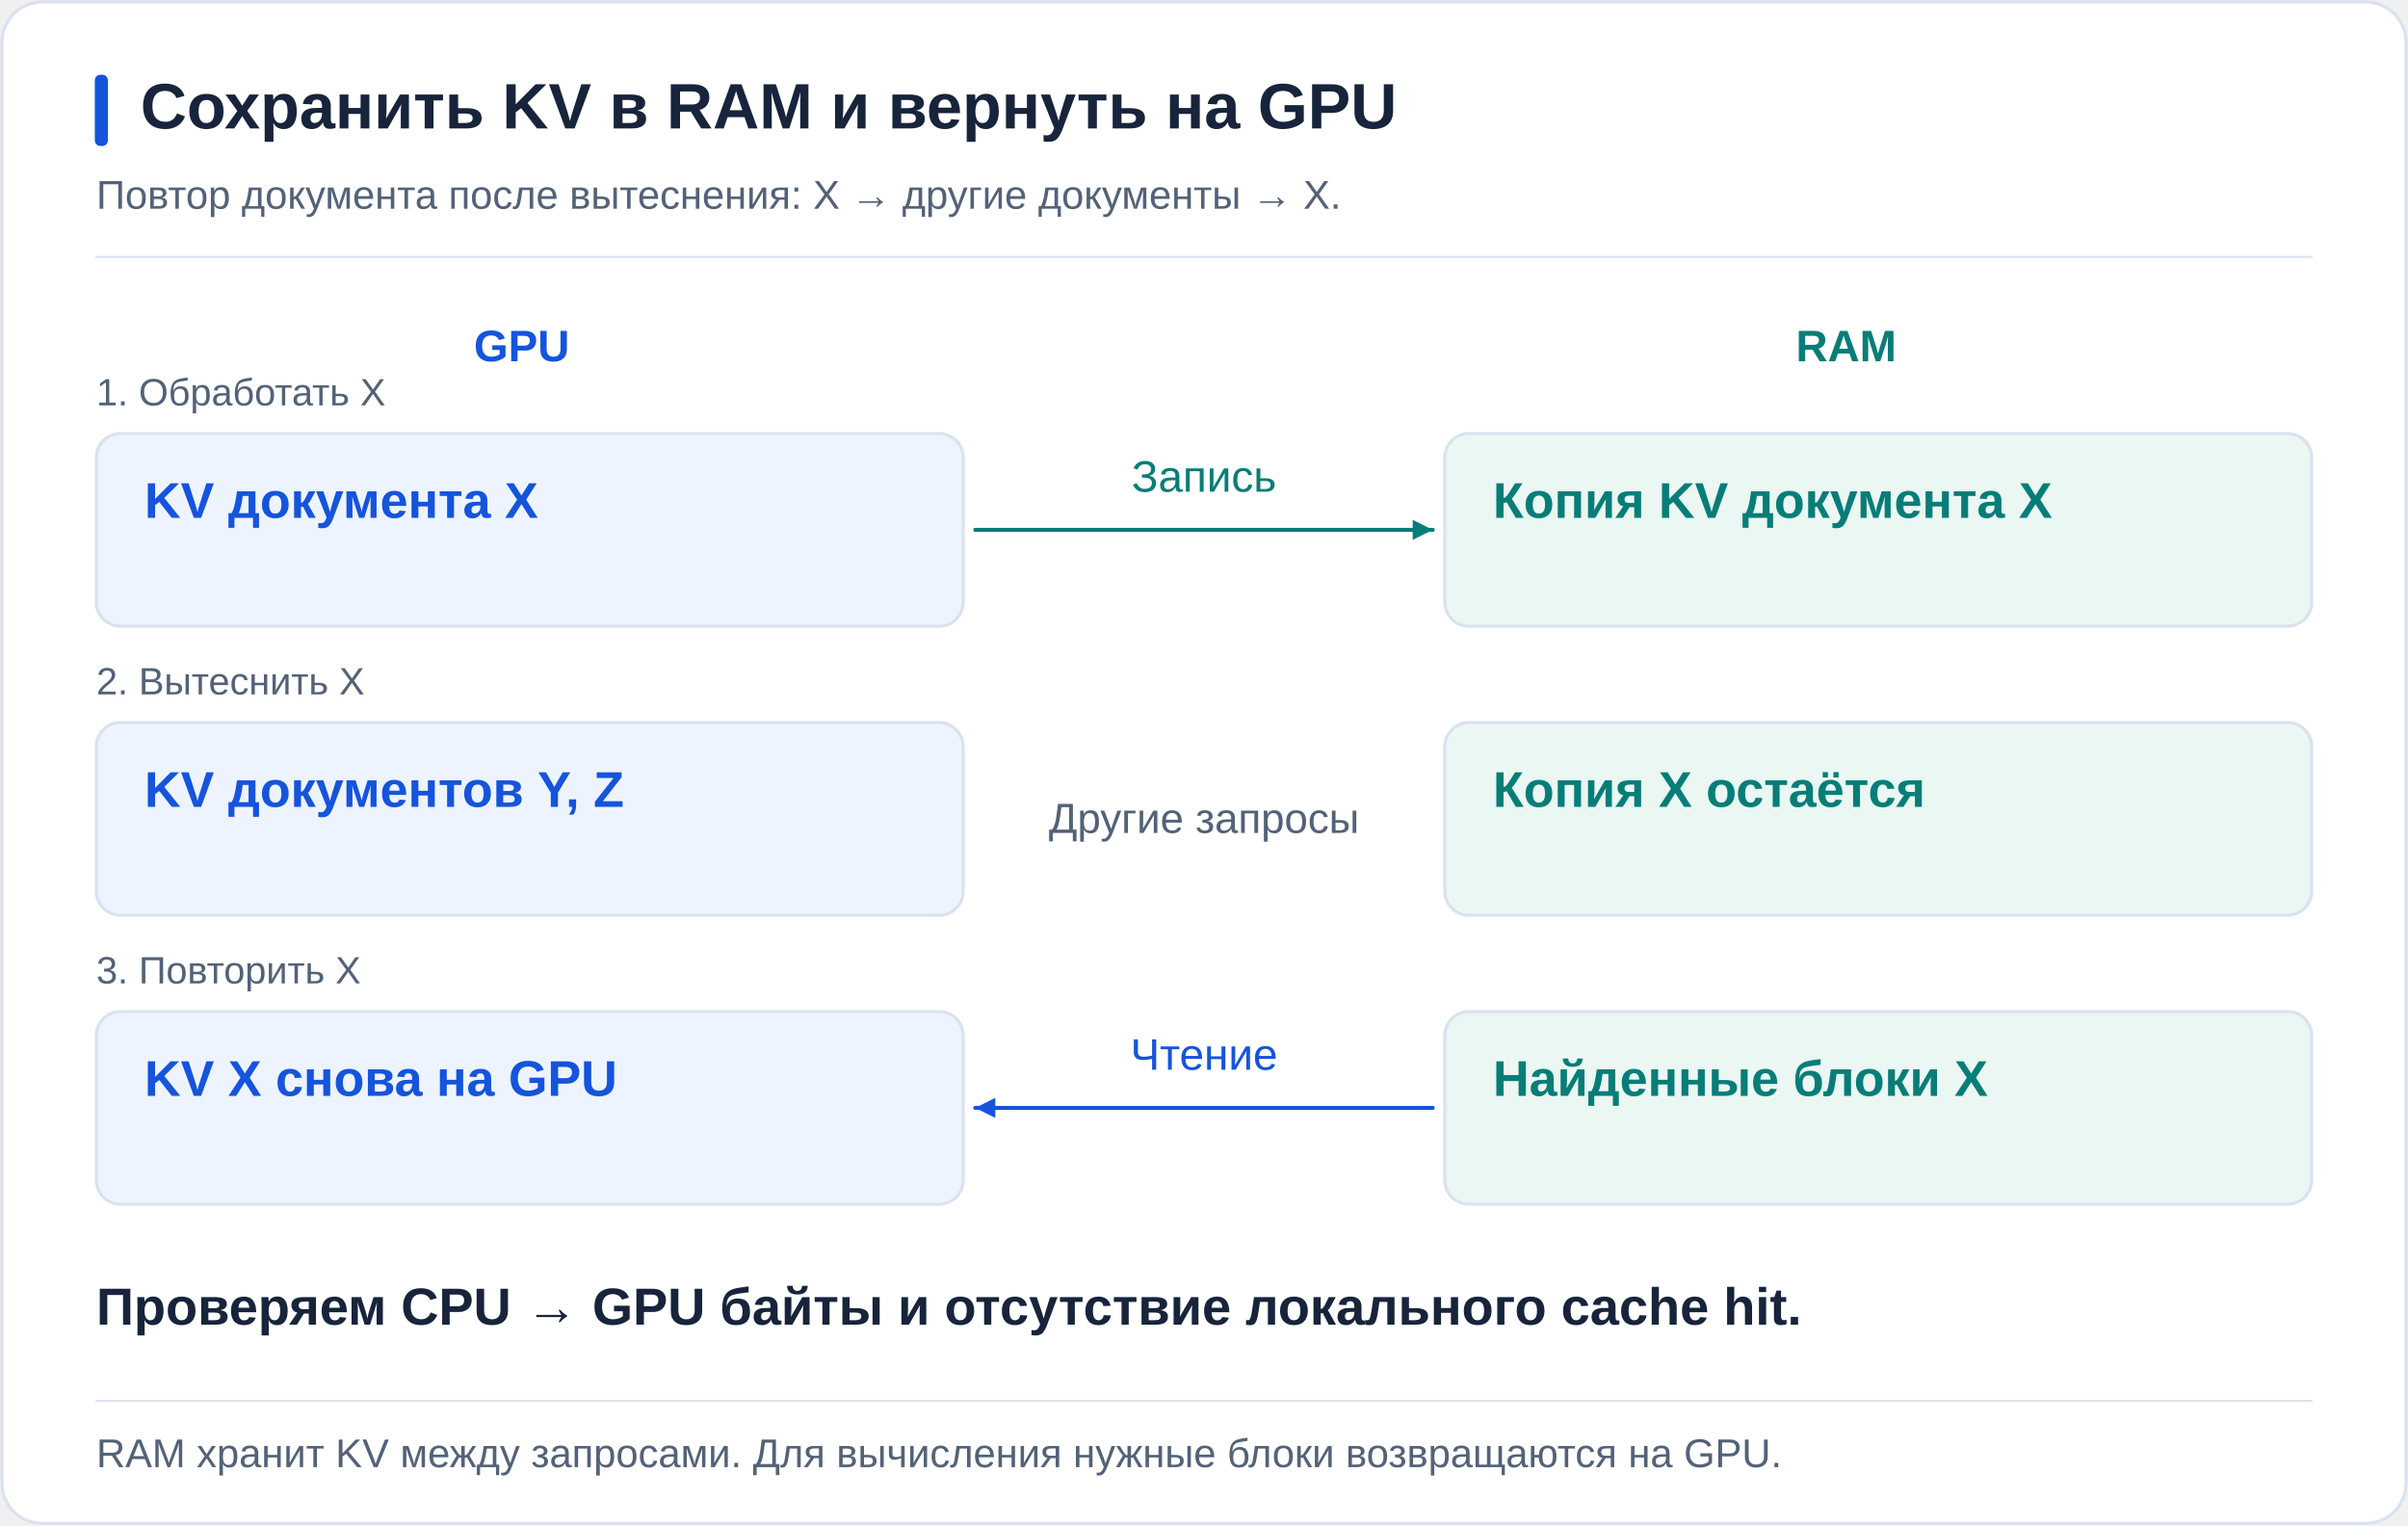
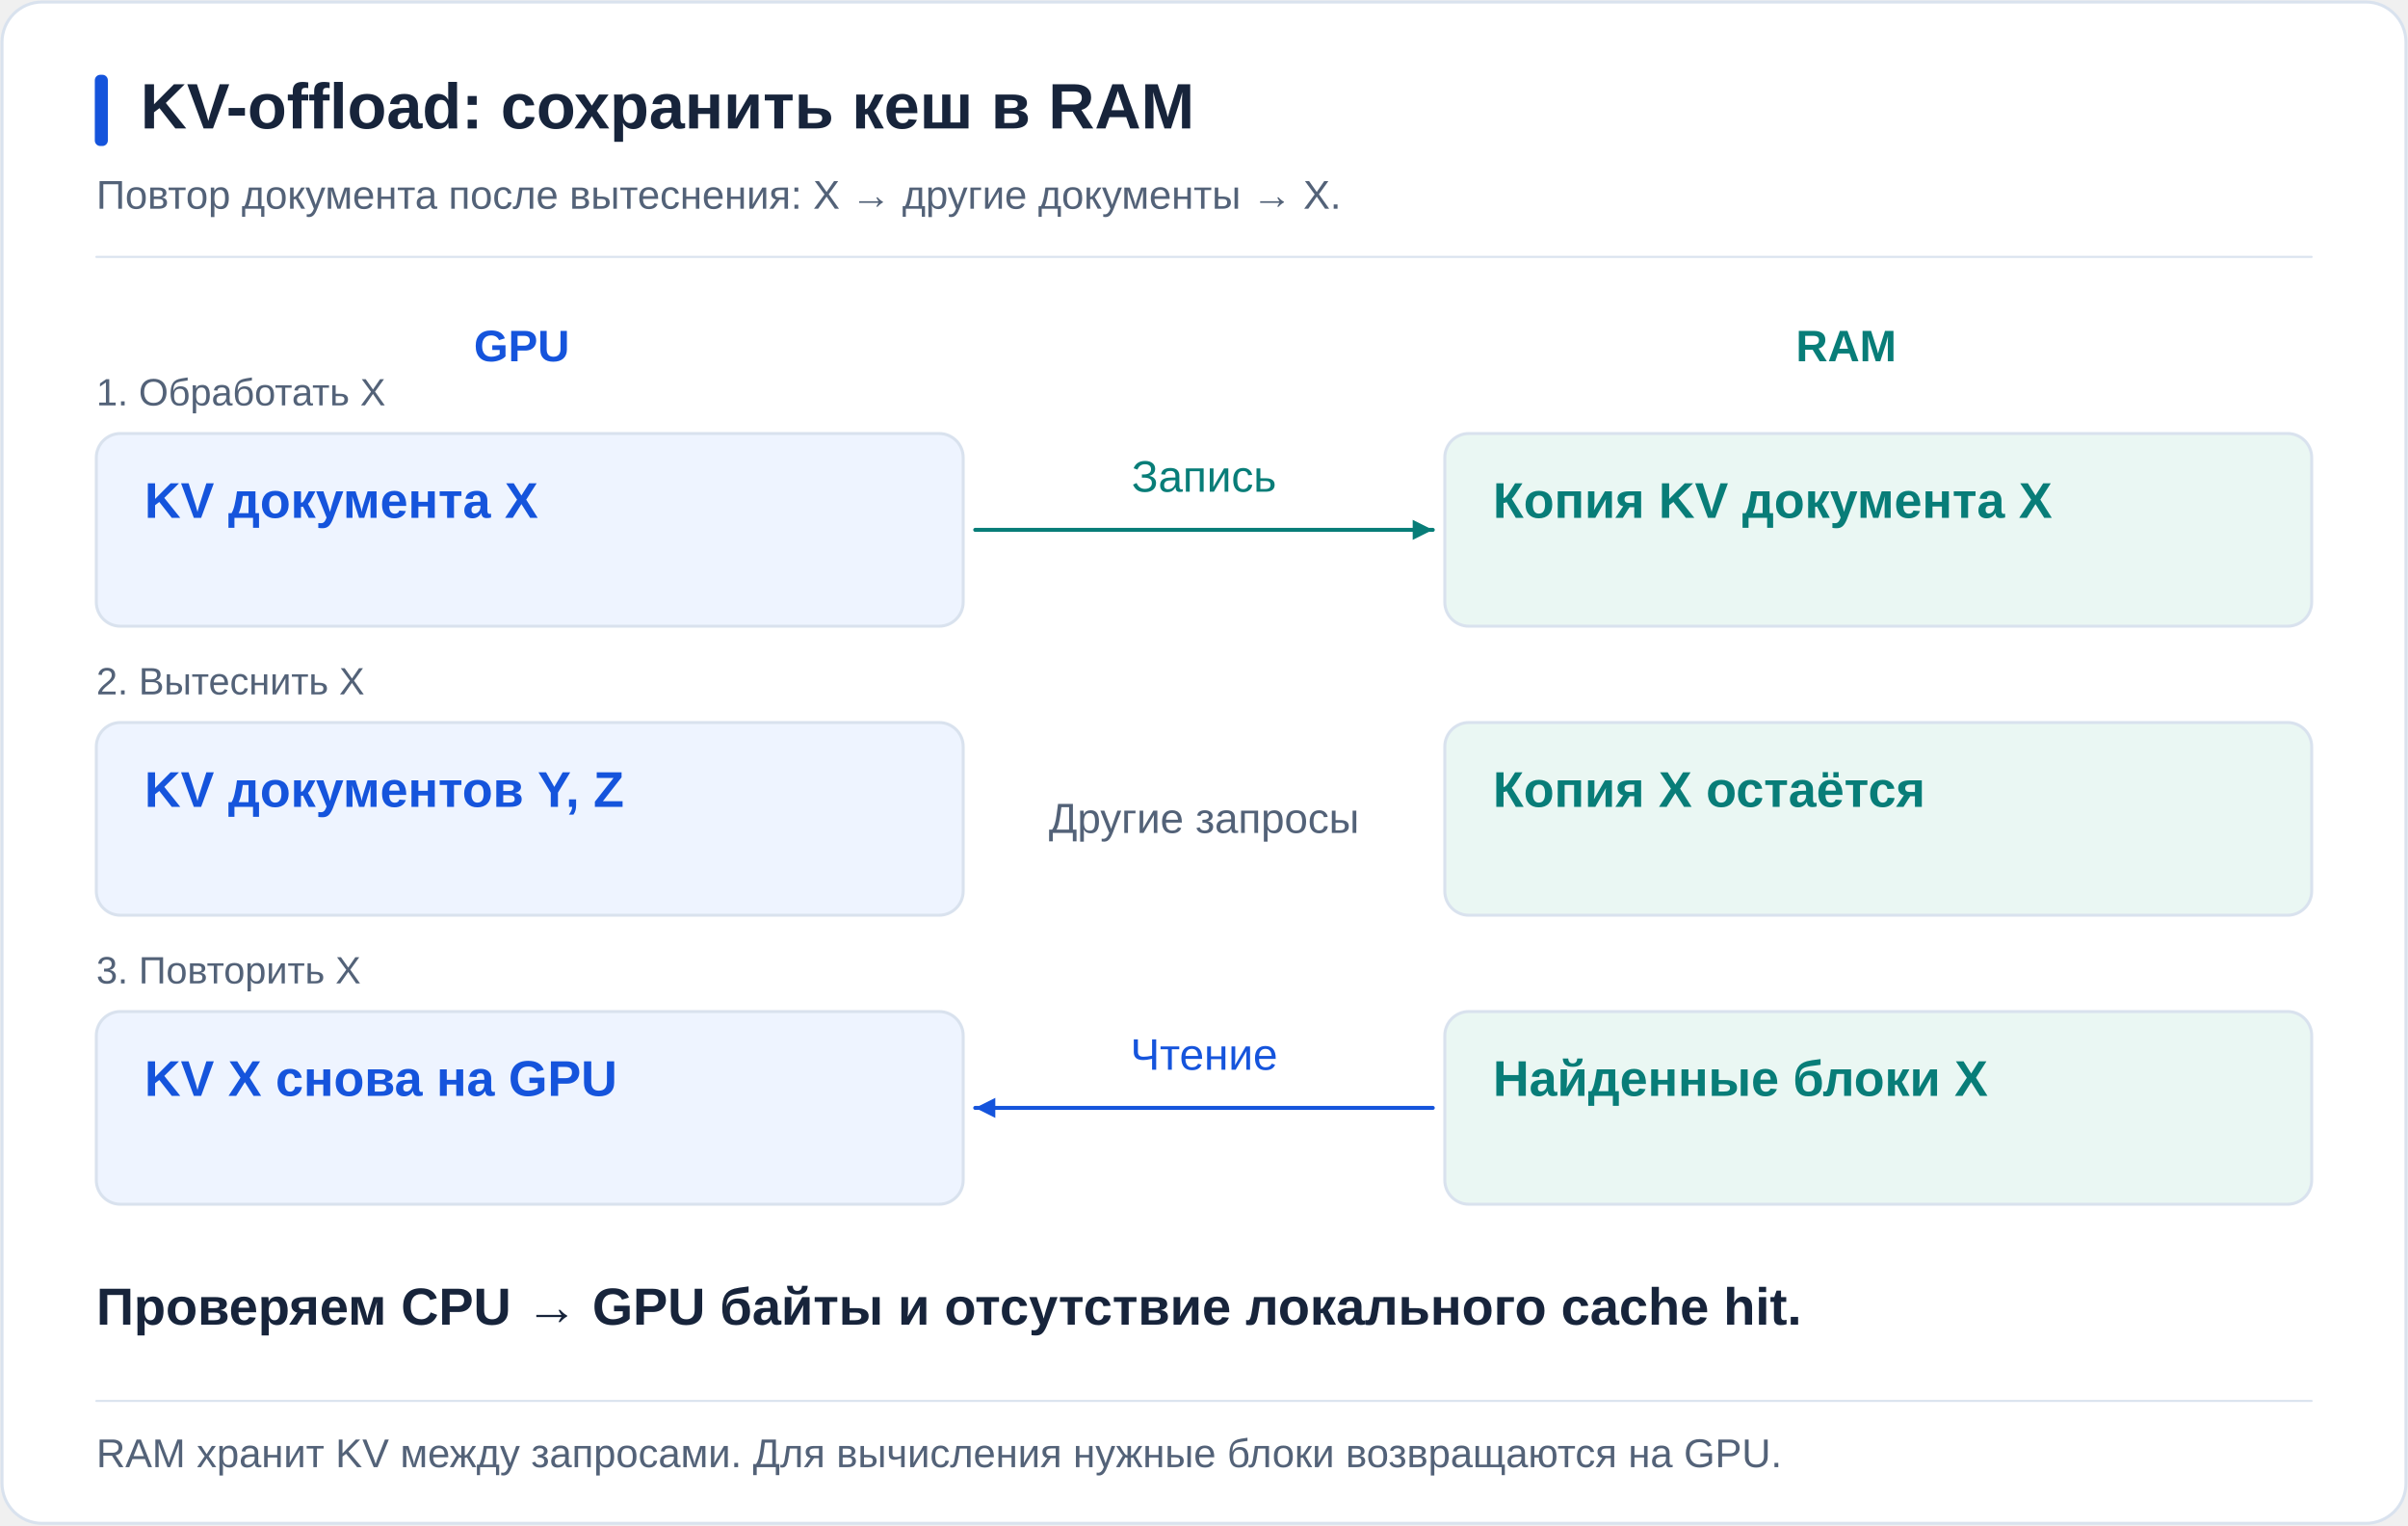
<svg xmlns="http://www.w3.org/2000/svg" width="1200" height="760" viewBox="0 0 1200 760" role="img" aria-labelledby="title desc" data-design="hardfest-v2">
  <defs>
    <marker id="arrow-1554dc" viewBox="0 0 10 10" refX="10" refY="5" markerWidth="10" markerHeight="10" markerUnits="userSpaceOnUse" orient="auto">
      <path d="M0 0 L10 5 L0 10 Z" fill="#1554dc" />
    </marker>
    <marker id="arrow-087d78" viewBox="0 0 10 10" refX="10" refY="5" markerWidth="10" markerHeight="10" markerUnits="userSpaceOnUse" orient="auto">
      <path d="M0 0 L10 5 L0 10 Z" fill="#087d78" />
    </marker>
    <marker id="arrow-7041b8" viewBox="0 0 10 10" refX="10" refY="5" markerWidth="10" markerHeight="10" markerUnits="userSpaceOnUse" orient="auto">
      <path d="M0 0 L10 5 L0 10 Z" fill="#7041b8" />
    </marker>
    <marker id="arrow-536278" viewBox="0 0 10 10" refX="10" refY="5" markerWidth="10" markerHeight="10" markerUnits="userSpaceOnUse" orient="auto">
      <path d="M0 0 L10 5 L0 10 Z" fill="#536278" />
    </marker>
  </defs>
-   <style>text{font-family:Arial,Helvetica,sans-serif;font-variant-numeric:tabular-nums}</style>
+   <style>text{font-family:Arial,Helvetica,sans-serif;font-variant-numeric:tabular-nums}.formula{font-family:"DejaVu Sans Mono",Menlo,Consolas,monospace}</style>
  <rect x="1" y="1" width="1198" height="758" rx="20" fill="#ffffff" stroke="#d9e2ee" stroke-width="1.5" />
  <rect x="48" y="38" width="5" height="34" rx="2" fill="#1554dc" stroke="#1554dc" stroke-width="1.5" />
  <text x="70" y="64" font-size="32" fill="#17243b" text-anchor="start" font-weight="700" data-max-width="1082">
-     <tspan x="70" dy="0">Сохранить KV в RAM и вернуть на GPU</tspan>
+     <tspan x="70" dy="0">KV-offload: сохранить кеш в RAM</tspan>
  </text>
  <text x="48" y="104" font-size="20" fill="#536278" text-anchor="start" data-max-width="1104">
    <tspan x="48" dy="0">Повтор документа после вытеснения: X → другие документы → X.</tspan>
  </text>
  <path d="M48 128 H1152" fill="none" stroke="#d9e2ee" stroke-width="1" stroke-linejoin="round" stroke-linecap="round" />
  <text x="260" y="180" font-size="22" fill="#1554dc" text-anchor="middle" font-weight="700">
    <tspan x="260" dy="0">GPU</tspan>
  </text>
  <text x="920" y="180" font-size="22" fill="#087d78" text-anchor="middle" font-weight="700">
    <tspan x="920" dy="0">RAM</tspan>
  </text>
  <text x="48" y="202" font-size="19" fill="#536278" text-anchor="start">
    <tspan x="48" dy="0">1. Обработать X</tspan>
  </text>
  <rect x="48" y="216" width="432" height="96" rx="12" fill="#eef4ff" stroke="#d9e2ee" stroke-width="1.5" data-node="true" />
  <text x="72" y="258" font-size="25" fill="#1554dc" text-anchor="start" font-weight="700" data-max-width="384">
    <tspan x="72" dy="0">KV документа X</tspan>
  </text>
  <rect x="720" y="216" width="432" height="96" rx="12" fill="#eaf7f3" stroke="#d9e2ee" stroke-width="1.5" data-node="true" />
  <text x="744" y="258" font-size="25" fill="#087d78" text-anchor="start" font-weight="700" data-max-width="384">
    <tspan x="744" dy="0">Копия KV документа X</tspan>
  </text>
  <text x="48" y="346" font-size="19" fill="#536278" text-anchor="start">
    <tspan x="48" dy="0">2. Вытеснить X</tspan>
  </text>
  <rect x="48" y="360" width="432" height="96" rx="12" fill="#eef4ff" stroke="#d9e2ee" stroke-width="1.5" data-node="true" />
  <text x="72" y="402" font-size="25" fill="#1554dc" text-anchor="start" font-weight="700" data-max-width="384">
    <tspan x="72" dy="0">KV документов Y, Z</tspan>
  </text>
  <rect x="720" y="360" width="432" height="96" rx="12" fill="#eaf7f3" stroke="#d9e2ee" stroke-width="1.5" data-node="true" />
  <text x="744" y="402" font-size="25" fill="#087d78" text-anchor="start" font-weight="700" data-max-width="384">
    <tspan x="744" dy="0">Копия X остаётся</tspan>
  </text>
  <text x="48" y="490" font-size="19" fill="#536278" text-anchor="start">
    <tspan x="48" dy="0">3. Повторить X</tspan>
  </text>
  <rect x="48" y="504" width="432" height="96" rx="12" fill="#eef4ff" stroke="#d9e2ee" stroke-width="1.5" data-node="true" />
  <text x="72" y="546" font-size="25" fill="#1554dc" text-anchor="start" font-weight="700" data-max-width="384">
    <tspan x="72" dy="0">KV X снова на GPU</tspan>
  </text>
  <rect x="720" y="504" width="432" height="96" rx="12" fill="#eaf7f3" stroke="#d9e2ee" stroke-width="1.5" data-node="true" />
  <text x="744" y="546" font-size="25" fill="#087d78" text-anchor="start" font-weight="700" data-max-width="384">
    <tspan x="744" dy="0">Найденные блоки X</tspan>
  </text>
  <path d="M486 264.0 L714 264.0" fill="none" stroke="#087d78" stroke-width="2" stroke-linejoin="round" stroke-linecap="round" marker-end="url(#arrow-087d78)" data-connector="true" />
  <text x="600" y="245" font-size="22" fill="#087d78" text-anchor="middle">
    <tspan x="600" dy="0">Запись</tspan>
  </text>
  <text x="600" y="415" font-size="21" fill="#536278" text-anchor="middle">
    <tspan x="600" dy="0">Другие запросы</tspan>
  </text>
  <path d="M714 552.0 L486 552.0" fill="none" stroke="#1554dc" stroke-width="2" stroke-linejoin="round" stroke-linecap="round" marker-end="url(#arrow-1554dc)" data-connector="true" />
  <text x="600" y="533" font-size="22" fill="#1554dc" text-anchor="middle">
    <tspan x="600" dy="0">Чтение</tspan>
  </text>
  <text x="48" y="660" font-size="26" fill="#17243b" text-anchor="start" font-weight="700">
    <tspan x="48" dy="0">Проверяем CPU → GPU байты и отсутствие локального cache hit.</tspan>
  </text>
  <path d="M48 698 H1152" fill="none" stroke="#d9e2ee" stroke-width="1" stroke-linejoin="round" stroke-linecap="round" />
  <text x="48" y="731" font-size="20" fill="#536278" text-anchor="start" data-max-width="1104">
    <tspan x="48" dy="0">RAM хранит KV между запросами. Для вычисления нужные блоки возвращаются на GPU.</tspan>
  </text>
</svg>
